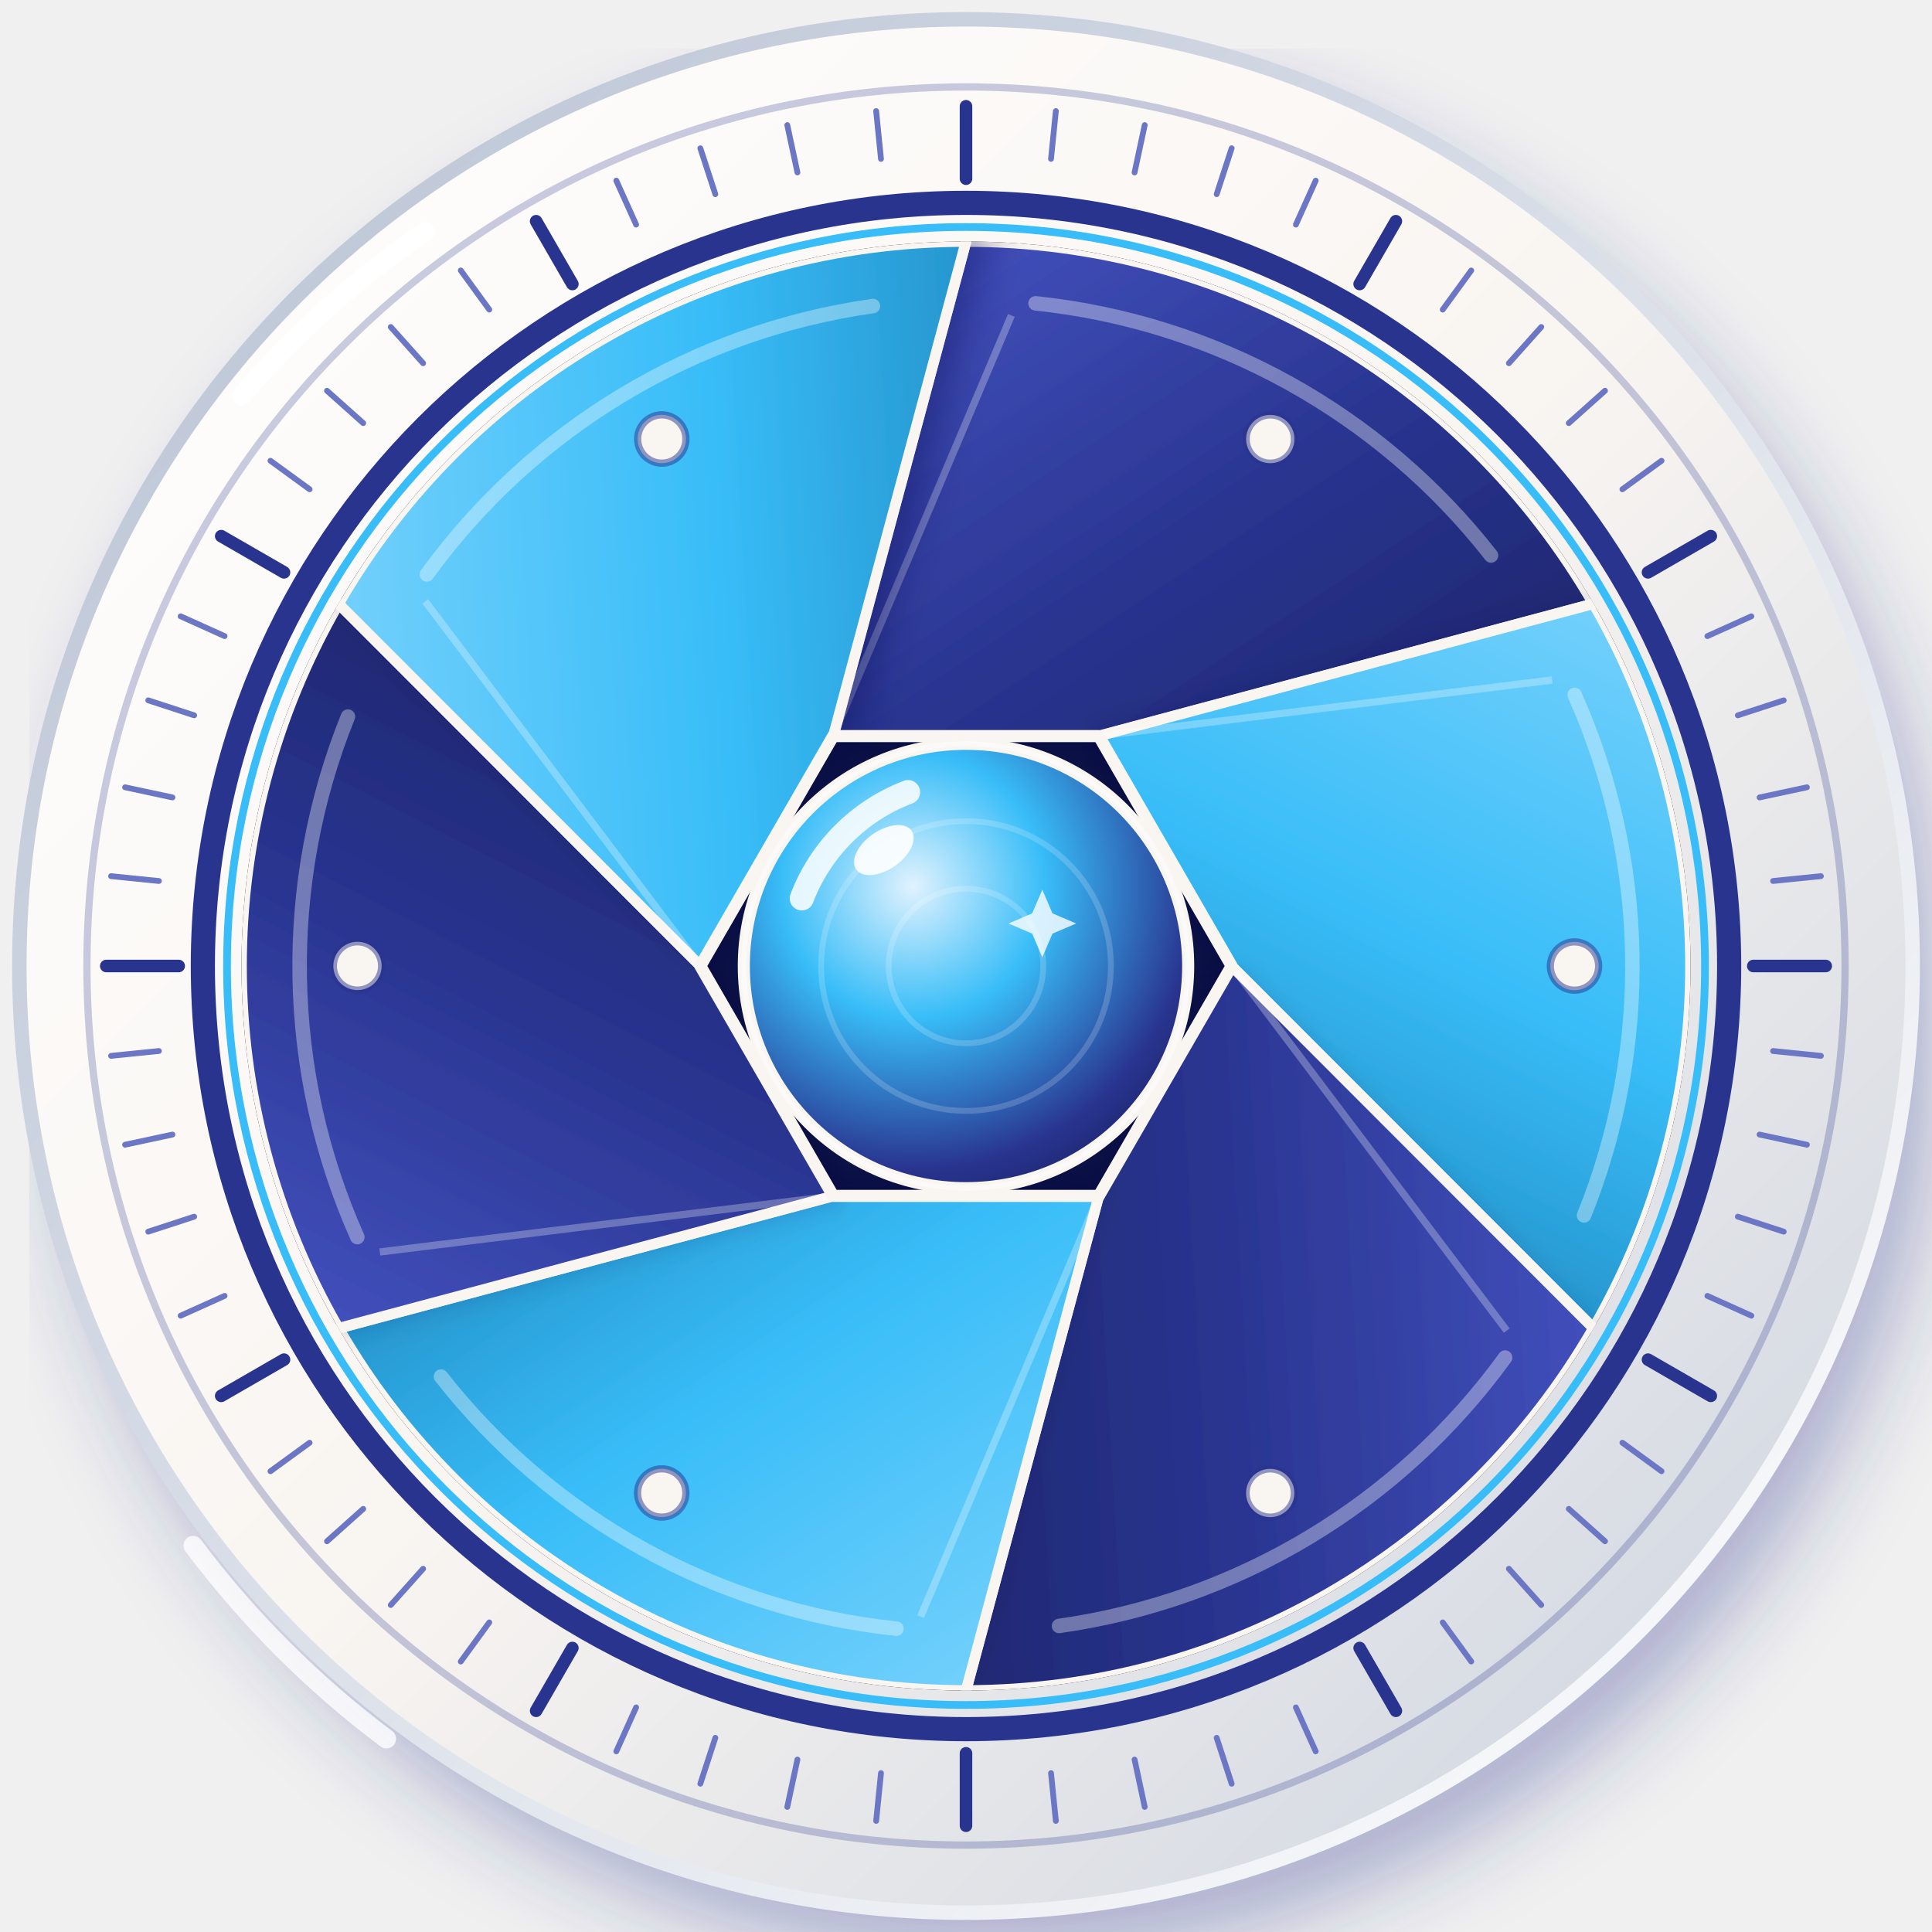
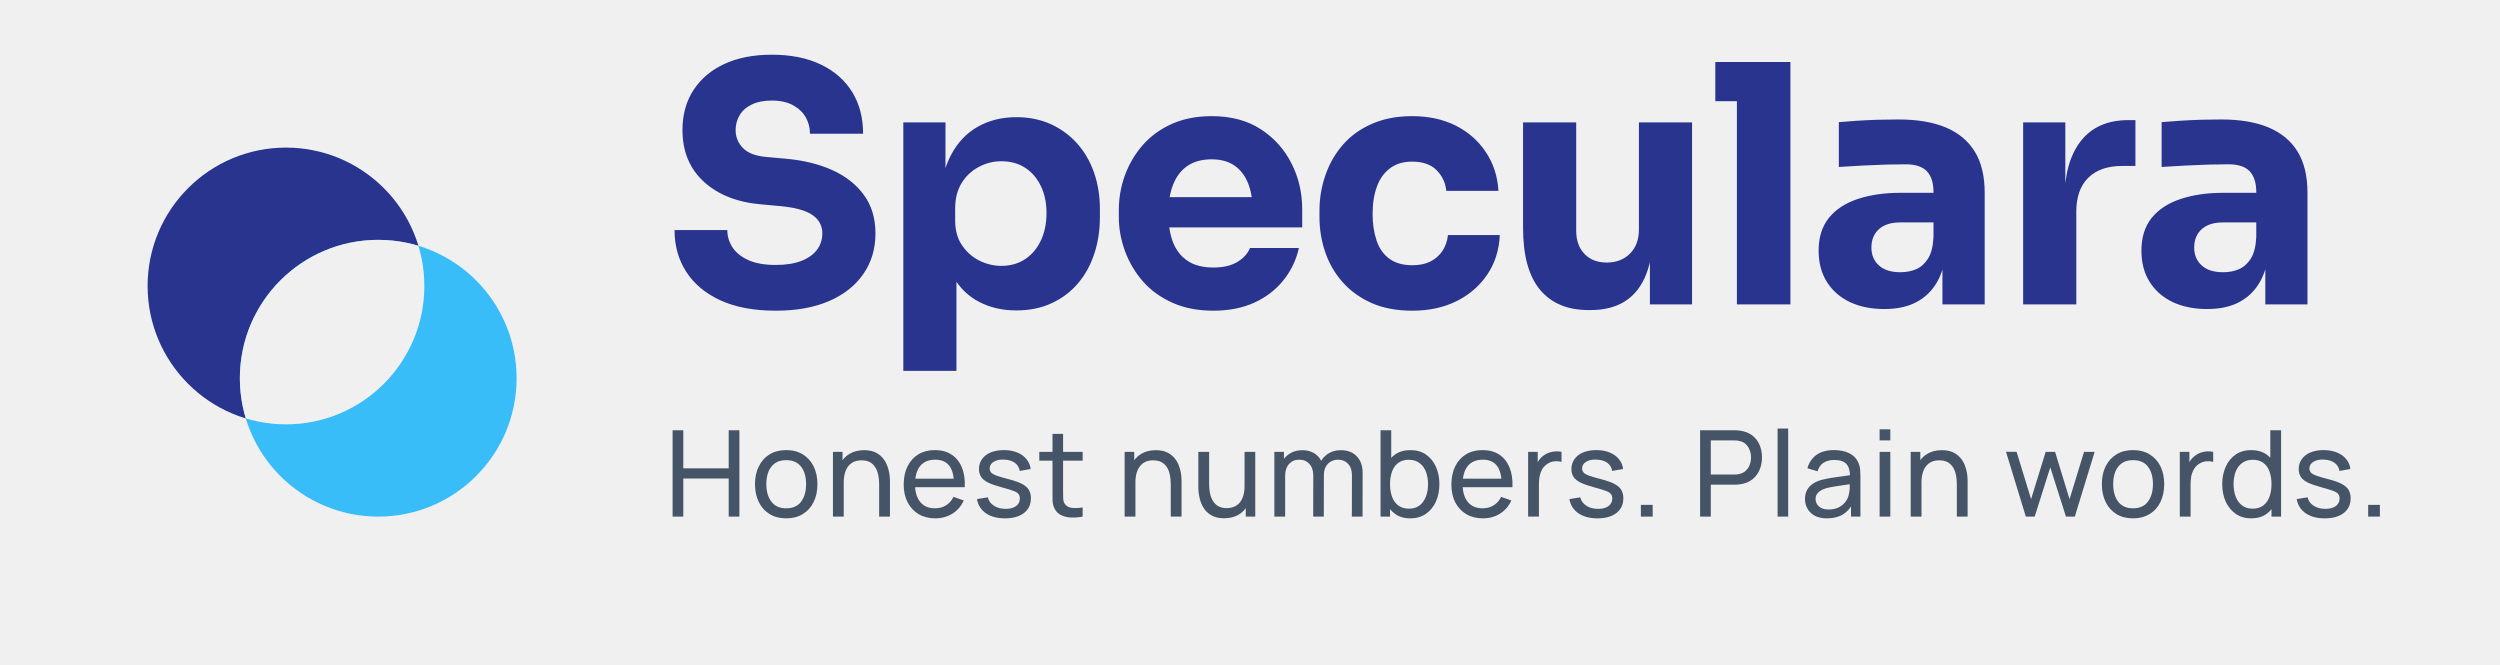
- <svg xmlns="http://www.w3.org/2000/svg" viewBox="-200 -200 400 400" width="2048" height="2048">
+ <svg xmlns="http://www.w3.org/2000/svg" viewBox="0 0 271 72" width="271" height="72" fill="none">
  <defs>
-     <linearGradient id="ring" x1="0" y1="0" x2="1" y2="1">
-       <stop offset="0" stop-color="#ffffff" />
-       <stop offset=".5" stop-color="#f9f5f1" />
-       <stop offset="1" stop-color="#c9d1de" />
-     </linearGradient>
-     <linearGradient id="ring2" x1="1" y1="1" x2="0" y2="0">
-       <stop offset="0" stop-color="#ffffff" />
-       <stop offset="1" stop-color="#b7c1d3" />
-     </linearGradient>
-     <linearGradient id="bladeA" x1="0" y1="0" x2="1" y2="1">
-       <stop offset="0" stop-color="#4655c4" />
-       <stop offset=".55" stop-color="#29348f" />
-       <stop offset="1" stop-color="#1b2468" />
-     </linearGradient>
-     <linearGradient id="bladeB" x1="0" y1="0" x2="1" y2="1">
-       <stop offset="0" stop-color="#7dd3fc" />
-       <stop offset=".55" stop-color="#38bdf8" />
-       <stop offset="1" stop-color="#1f86bd" />
-     </linearGradient>
-     <radialGradient id="lens" cx=".38" cy=".32" r=".85">
-       <stop offset="0" stop-color="#e0f2fe" />
-       <stop offset=".35" stop-color="#38bdf8" />
-       <stop offset=".75" stop-color="#29348f" />
-       <stop offset="1" stop-color="#121a55" />
-     </radialGradient>
-     <radialGradient id="well" cx=".5" cy=".5" r=".5">
-       <stop offset=".85" stop-color="#0d1445" />
-       <stop offset="1" stop-color="#050a28" />
-     </radialGradient>
-     <filter id="sh" x="-20%" y="-20%" width="140%" height="140%">
-       <feDropShadow dx="2" dy="3" stdDeviation="3" flood-color="#0b1240" flood-opacity=".35" />
-     </filter>
-     <filter id="big" x="-20%" y="-20%" width="140%" height="140%">
-       <feDropShadow dx="6" dy="10" stdDeviation="9" flood-color="#29348f" flood-opacity=".35" />
-     </filter>
-     <clipPath id="iris">
-       <circle r="150" />
+     <clipPath id="ccolort">
+       <circle cx="19.0" cy="19.0" r="15" />
    </clipPath>
+     <mask id="mcolort">
+       <rect x="-4" y="-4" width="56" height="56" fill="#fff" />
+       <g clip-path="url(#ccolort)">
+         <circle cx="29.0" cy="29.0" r="15" fill="#000" />
+       </g>
+     </mask>
  </defs>
-   <circle r="196" fill="url(#ring)" filter="url(#big)" />
-   <circle r="196" fill="none" stroke="url(#ring2)" stroke-width="3" />
-   <circle r="182" fill="none" stroke="#29348f" stroke-opacity=".25" stroke-width="1.5" />
-   <line x1="0.0" y1="-163.0" x2="0.0" y2="-178.0" stroke="#29348f" stroke-width="2.6" stroke-linecap="round" />
-   <line x1="17.6" y1="-167.1" x2="18.6" y2="-177.0" stroke="#6b76c4" stroke-width="1.2" stroke-linecap="round" />
-   <line x1="34.9" y1="-164.3" x2="37.0" y2="-174.1" stroke="#6b76c4" stroke-width="1.2" stroke-linecap="round" />
-   <line x1="51.9" y1="-159.8" x2="55.0" y2="-169.3" stroke="#6b76c4" stroke-width="1.2" stroke-linecap="round" />
-   <line x1="68.3" y1="-153.5" x2="72.4" y2="-162.6" stroke="#6b76c4" stroke-width="1.2" stroke-linecap="round" />
-   <line x1="81.5" y1="-141.2" x2="89.0" y2="-154.2" stroke="#29348f" stroke-width="2.6" stroke-linecap="round" />
-   <line x1="98.7" y1="-135.9" x2="104.6" y2="-144.0" stroke="#6b76c4" stroke-width="1.2" stroke-linecap="round" />
-   <line x1="112.4" y1="-124.8" x2="119.1" y2="-132.3" stroke="#6b76c4" stroke-width="1.2" stroke-linecap="round" />
-   <line x1="124.8" y1="-112.4" x2="132.3" y2="-119.1" stroke="#6b76c4" stroke-width="1.2" stroke-linecap="round" />
-   <line x1="135.9" y1="-98.7" x2="144.0" y2="-104.6" stroke="#6b76c4" stroke-width="1.2" stroke-linecap="round" />
-   <line x1="141.2" y1="-81.5" x2="154.2" y2="-89.0" stroke="#29348f" stroke-width="2.6" stroke-linecap="round" />
-   <line x1="153.5" y1="-68.3" x2="162.6" y2="-72.4" stroke="#6b76c4" stroke-width="1.2" stroke-linecap="round" />
-   <line x1="159.8" y1="-51.9" x2="169.3" y2="-55.0" stroke="#6b76c4" stroke-width="1.2" stroke-linecap="round" />
-   <line x1="164.3" y1="-34.9" x2="174.1" y2="-37.0" stroke="#6b76c4" stroke-width="1.2" stroke-linecap="round" />
-   <line x1="167.1" y1="-17.6" x2="177.0" y2="-18.6" stroke="#6b76c4" stroke-width="1.2" stroke-linecap="round" />
-   <line x1="163.0" y1="-0.0" x2="178.0" y2="-0.0" stroke="#29348f" stroke-width="2.6" stroke-linecap="round" />
-   <line x1="167.1" y1="17.6" x2="177.0" y2="18.6" stroke="#6b76c4" stroke-width="1.2" stroke-linecap="round" />
-   <line x1="164.3" y1="34.9" x2="174.1" y2="37.0" stroke="#6b76c4" stroke-width="1.2" stroke-linecap="round" />
-   <line x1="159.8" y1="51.9" x2="169.3" y2="55.0" stroke="#6b76c4" stroke-width="1.2" stroke-linecap="round" />
-   <line x1="153.5" y1="68.3" x2="162.6" y2="72.4" stroke="#6b76c4" stroke-width="1.2" stroke-linecap="round" />
-   <line x1="141.2" y1="81.5" x2="154.2" y2="89.0" stroke="#29348f" stroke-width="2.6" stroke-linecap="round" />
-   <line x1="135.9" y1="98.7" x2="144.0" y2="104.6" stroke="#6b76c4" stroke-width="1.2" stroke-linecap="round" />
-   <line x1="124.8" y1="112.4" x2="132.3" y2="119.1" stroke="#6b76c4" stroke-width="1.2" stroke-linecap="round" />
-   <line x1="112.4" y1="124.8" x2="119.1" y2="132.3" stroke="#6b76c4" stroke-width="1.2" stroke-linecap="round" />
-   <line x1="98.7" y1="135.9" x2="104.6" y2="144.0" stroke="#6b76c4" stroke-width="1.2" stroke-linecap="round" />
-   <line x1="81.5" y1="141.2" x2="89.0" y2="154.2" stroke="#29348f" stroke-width="2.6" stroke-linecap="round" />
-   <line x1="68.3" y1="153.5" x2="72.4" y2="162.6" stroke="#6b76c4" stroke-width="1.2" stroke-linecap="round" />
-   <line x1="51.9" y1="159.8" x2="55.0" y2="169.3" stroke="#6b76c4" stroke-width="1.2" stroke-linecap="round" />
-   <line x1="34.9" y1="164.3" x2="37.0" y2="174.1" stroke="#6b76c4" stroke-width="1.2" stroke-linecap="round" />
-   <line x1="17.6" y1="167.1" x2="18.6" y2="177.0" stroke="#6b76c4" stroke-width="1.2" stroke-linecap="round" />
-   <line x1="0.0" y1="163.0" x2="0.0" y2="178.0" stroke="#29348f" stroke-width="2.6" stroke-linecap="round" />
-   <line x1="-17.6" y1="167.1" x2="-18.6" y2="177.0" stroke="#6b76c4" stroke-width="1.2" stroke-linecap="round" />
-   <line x1="-34.9" y1="164.3" x2="-37.0" y2="174.1" stroke="#6b76c4" stroke-width="1.2" stroke-linecap="round" />
-   <line x1="-51.9" y1="159.8" x2="-55.0" y2="169.3" stroke="#6b76c4" stroke-width="1.2" stroke-linecap="round" />
-   <line x1="-68.3" y1="153.5" x2="-72.4" y2="162.6" stroke="#6b76c4" stroke-width="1.2" stroke-linecap="round" />
-   <line x1="-81.5" y1="141.2" x2="-89.0" y2="154.2" stroke="#29348f" stroke-width="2.6" stroke-linecap="round" />
-   <line x1="-98.7" y1="135.9" x2="-104.6" y2="144.0" stroke="#6b76c4" stroke-width="1.2" stroke-linecap="round" />
-   <line x1="-112.4" y1="124.8" x2="-119.1" y2="132.3" stroke="#6b76c4" stroke-width="1.2" stroke-linecap="round" />
-   <line x1="-124.8" y1="112.4" x2="-132.3" y2="119.1" stroke="#6b76c4" stroke-width="1.2" stroke-linecap="round" />
-   <line x1="-135.9" y1="98.7" x2="-144.0" y2="104.6" stroke="#6b76c4" stroke-width="1.2" stroke-linecap="round" />
-   <line x1="-141.2" y1="81.5" x2="-154.2" y2="89.0" stroke="#29348f" stroke-width="2.6" stroke-linecap="round" />
-   <line x1="-153.5" y1="68.3" x2="-162.6" y2="72.4" stroke="#6b76c4" stroke-width="1.2" stroke-linecap="round" />
-   <line x1="-159.8" y1="51.9" x2="-169.3" y2="55.0" stroke="#6b76c4" stroke-width="1.2" stroke-linecap="round" />
-   <line x1="-164.3" y1="34.9" x2="-174.1" y2="37.0" stroke="#6b76c4" stroke-width="1.2" stroke-linecap="round" />
-   <line x1="-167.1" y1="17.6" x2="-177.0" y2="18.6" stroke="#6b76c4" stroke-width="1.2" stroke-linecap="round" />
-   <line x1="-163.0" y1="0.0" x2="-178.0" y2="0.0" stroke="#29348f" stroke-width="2.6" stroke-linecap="round" />
-   <line x1="-167.1" y1="-17.6" x2="-177.0" y2="-18.6" stroke="#6b76c4" stroke-width="1.2" stroke-linecap="round" />
-   <line x1="-164.3" y1="-34.9" x2="-174.1" y2="-37.0" stroke="#6b76c4" stroke-width="1.2" stroke-linecap="round" />
-   <line x1="-159.8" y1="-51.9" x2="-169.3" y2="-55.0" stroke="#6b76c4" stroke-width="1.2" stroke-linecap="round" />
-   <line x1="-153.5" y1="-68.3" x2="-162.6" y2="-72.4" stroke="#6b76c4" stroke-width="1.2" stroke-linecap="round" />
-   <line x1="-141.2" y1="-81.5" x2="-154.2" y2="-89.0" stroke="#29348f" stroke-width="2.6" stroke-linecap="round" />
-   <line x1="-135.9" y1="-98.7" x2="-144.0" y2="-104.6" stroke="#6b76c4" stroke-width="1.2" stroke-linecap="round" />
-   <line x1="-124.8" y1="-112.4" x2="-132.3" y2="-119.1" stroke="#6b76c4" stroke-width="1.2" stroke-linecap="round" />
-   <line x1="-112.4" y1="-124.8" x2="-119.1" y2="-132.3" stroke="#6b76c4" stroke-width="1.2" stroke-linecap="round" />
-   <line x1="-98.7" y1="-135.9" x2="-104.6" y2="-144.0" stroke="#6b76c4" stroke-width="1.2" stroke-linecap="round" />
-   <line x1="-81.5" y1="-141.2" x2="-89.0" y2="-154.2" stroke="#29348f" stroke-width="2.6" stroke-linecap="round" />
-   <line x1="-68.3" y1="-153.5" x2="-72.4" y2="-162.6" stroke="#6b76c4" stroke-width="1.2" stroke-linecap="round" />
-   <line x1="-51.9" y1="-159.8" x2="-55.0" y2="-169.3" stroke="#6b76c4" stroke-width="1.2" stroke-linecap="round" />
-   <line x1="-34.9" y1="-164.3" x2="-37.0" y2="-174.1" stroke="#6b76c4" stroke-width="1.2" stroke-linecap="round" />
-   <line x1="-17.6" y1="-167.1" x2="-18.6" y2="-177.0" stroke="#6b76c4" stroke-width="1.2" stroke-linecap="round" />
-   <circle r="158" fill="none" stroke="#29348f" stroke-width="5" />
-   <circle r="153" fill="none" stroke="#38bdf8" stroke-width="1.6" />
-   <circle r="150" fill="url(#well)" />
-   <g clip-path="url(#iris)">
-     <g transform="rotate(0)">
-       <path d="M0.0 -150.0 A150 150 0 0 1 129.9 -75.0 L27.5 -47.6 L-27.5 -47.6 Z" fill="url(#bladeA)" stroke="#f9f5f1" stroke-width="2.2" stroke-linejoin="round" filter="url(#sh)" />
-       <path d="M14.4 -137.2 A138 138 0 0 1 108.7 -85.0" fill="none" stroke="#fff" stroke-opacity=".35" stroke-width="3" stroke-linecap="round" />
-       <line x1="9.4" y1="-134.7" x2="-27.5" y2="-47.6" stroke="#fff" stroke-opacity=".28" stroke-width="1.5" />
-       <circle cx="63.0" cy="-109.1" r="5" fill="#f9f5f1" stroke="#29348f" stroke-opacity=".5" stroke-width="1.5" />
-     </g>
-     <g transform="rotate(60)">
-       <path d="M0.0 -150.0 A150 150 0 0 1 129.9 -75.0 L27.5 -47.6 L-27.5 -47.6 Z" fill="url(#bladeB)" stroke="#f9f5f1" stroke-width="2.2" stroke-linejoin="round" filter="url(#sh)" />
-       <path d="M14.4 -137.2 A138 138 0 0 1 108.7 -85.0" fill="none" stroke="#fff" stroke-opacity=".35" stroke-width="3" stroke-linecap="round" />
-       <line x1="9.4" y1="-134.7" x2="-27.5" y2="-47.6" stroke="#fff" stroke-opacity=".28" stroke-width="1.5" />
-       <circle cx="63.0" cy="-109.1" r="5" fill="#f9f5f1" stroke="#29348f" stroke-opacity=".5" stroke-width="1.5" />
-     </g>
-     <g transform="rotate(120)">
-       <path d="M0.0 -150.0 A150 150 0 0 1 129.9 -75.0 L27.5 -47.6 L-27.5 -47.6 Z" fill="url(#bladeA)" stroke="#f9f5f1" stroke-width="2.2" stroke-linejoin="round" filter="url(#sh)" />
-       <path d="M14.4 -137.2 A138 138 0 0 1 108.7 -85.0" fill="none" stroke="#fff" stroke-opacity=".35" stroke-width="3" stroke-linecap="round" />
-       <line x1="9.4" y1="-134.7" x2="-27.5" y2="-47.6" stroke="#fff" stroke-opacity=".28" stroke-width="1.5" />
-       <circle cx="63.0" cy="-109.1" r="5" fill="#f9f5f1" stroke="#29348f" stroke-opacity=".5" stroke-width="1.5" />
-     </g>
-     <g transform="rotate(180)">
-       <path d="M0.0 -150.0 A150 150 0 0 1 129.9 -75.0 L27.5 -47.6 L-27.5 -47.6 Z" fill="url(#bladeB)" stroke="#f9f5f1" stroke-width="2.2" stroke-linejoin="round" filter="url(#sh)" />
-       <path d="M14.4 -137.2 A138 138 0 0 1 108.7 -85.0" fill="none" stroke="#fff" stroke-opacity=".35" stroke-width="3" stroke-linecap="round" />
-       <line x1="9.4" y1="-134.7" x2="-27.5" y2="-47.6" stroke="#fff" stroke-opacity=".28" stroke-width="1.5" />
-       <circle cx="63.0" cy="-109.1" r="5" fill="#f9f5f1" stroke="#29348f" stroke-opacity=".5" stroke-width="1.5" />
-     </g>
-     <g transform="rotate(240)">
-       <path d="M0.0 -150.0 A150 150 0 0 1 129.9 -75.0 L27.5 -47.6 L-27.5 -47.6 Z" fill="url(#bladeA)" stroke="#f9f5f1" stroke-width="2.2" stroke-linejoin="round" filter="url(#sh)" />
-       <path d="M14.4 -137.2 A138 138 0 0 1 108.7 -85.0" fill="none" stroke="#fff" stroke-opacity=".35" stroke-width="3" stroke-linecap="round" />
-       <line x1="9.4" y1="-134.7" x2="-27.5" y2="-47.6" stroke="#fff" stroke-opacity=".28" stroke-width="1.5" />
-       <circle cx="63.0" cy="-109.1" r="5" fill="#f9f5f1" stroke="#29348f" stroke-opacity=".5" stroke-width="1.5" />
-     </g>
-     <g transform="rotate(300)">
-       <path d="M0.0 -150.0 A150 150 0 0 1 129.9 -75.0 L27.5 -47.6 L-27.5 -47.6 Z" fill="url(#bladeB)" stroke="#f9f5f1" stroke-width="2.2" stroke-linejoin="round" filter="url(#sh)" />
-       <path d="M14.4 -137.2 A138 138 0 0 1 108.7 -85.0" fill="none" stroke="#fff" stroke-opacity=".35" stroke-width="3" stroke-linecap="round" />
-       <line x1="9.4" y1="-134.7" x2="-27.5" y2="-47.6" stroke="#fff" stroke-opacity=".28" stroke-width="1.5" />
-       <circle cx="63.0" cy="-109.1" r="5" fill="#f9f5f1" stroke="#29348f" stroke-opacity=".5" stroke-width="1.5" />
-     </g>
+   <g transform="translate(12 12) scale(1.0)" mask="url(#mcolort)">
+     <circle cx="19.0" cy="19.0" r="15" fill="#29348f" />
+     <circle cx="29.0" cy="29.0" r="15" fill="#38bdf8" />
  </g>
-   <polygon points="27.5,-47.6 55.0,-0.0 27.5,47.6 -27.5,47.6 -55.0,0.0 -27.5,-47.6" fill="none" stroke="#f9f5f1" stroke-width="2.5" stroke-linejoin="round" />
-   <circle r="46" fill="url(#lens)" stroke="#f9f5f1" stroke-width="2.5" />
-   <circle r="46" fill="none" stroke="#fff" stroke-opacity=".5" stroke-width="1" />
-   <circle r="30" fill="none" stroke="#fff" stroke-opacity=".18" stroke-width="1.2" />
-   <circle r="16" fill="none" stroke="#fff" stroke-opacity=".18" stroke-width="1.2" />
-   <path d="M-34 -14 A38 38 0 0 1 -12 -36" fill="none" stroke="#fff" stroke-opacity=".85" stroke-width="5" stroke-linecap="round" />
-   <ellipse cx="-17" cy="-24" rx="7" ry="4" transform="rotate(-35 -17 -24)" fill="#fff" fill-opacity=".9" />
-   <path d="M14 26 L17 33 L24 36 L17 39 L14 46 L11 39 L4 36 L11 33 Z" fill="#fff" fill-opacity=".8" transform="translate(6 -34) scale(.7)" />
-   <path d="M-160 120 A200 200 0 0 0 -120 160" fill="none" stroke="#fff" stroke-opacity=".8" stroke-width="4" stroke-linecap="round" />
-   <path d="M-150 -118 A190 190 0 0 1 -112 -152" fill="none" stroke="#fff" stroke-opacity=".9" stroke-width="4" stroke-linecap="round" />
+   <path transform="translate(72 33.00)" d="M12.1 0.68Q8.53 0.68 6.08 -0.45Q3.64 -1.58 2.38 -3.55Q1.12 -5.51 1.12 -8.06H6.84Q6.84 -7.06 7.4 -6.19Q7.96 -5.33 9.11 -4.81Q10.26 -4.28 12.1 -4.28Q13.75 -4.28 14.87 -4.72Q15.98 -5.15 16.56 -5.92Q17.14 -6.7 17.14 -7.7Q17.14 -8.96 16.06 -9.7Q14.98 -10.44 12.56 -10.66L10.58 -10.84Q6.66 -11.16 4.32 -13.28Q1.98 -15.41 1.98 -18.9Q1.98 -21.42 3.19 -23.26Q4.39 -25.09 6.55 -26.08Q8.71 -27.07 11.66 -27.07Q14.76 -27.07 16.97 -26.01Q19.19 -24.95 20.38 -23.02Q21.56 -21.1 21.56 -18.5H15.8Q15.8 -19.48 15.34 -20.29Q14.87 -21.1 13.95 -21.6Q13.03 -22.1 11.66 -22.1Q10.37 -22.1 9.49 -21.67Q8.6 -21.24 8.17 -20.5Q7.74 -19.76 7.74 -18.9Q7.74 -17.78 8.53 -16.96Q9.32 -16.13 11.12 -15.98L13.14 -15.8Q16.02 -15.55 18.22 -14.56Q20.41 -13.57 21.65 -11.86Q22.9 -10.15 22.9 -7.7Q22.9 -5.18 21.58 -3.29Q20.27 -1.4 17.86 -0.36Q15.44 0.68 12.1 0.68Z M25.92 7.2V-19.73H30.49V-11.2L29.88 -11.23Q30.02 -14.18 31.1 -16.22Q32.18 -18.25 34.02 -19.28Q35.86 -20.3 38.16 -20.3Q40.21 -20.3 41.89 -19.55Q43.56 -18.79 44.77 -17.44Q45.97 -16.09 46.6 -14.27Q47.23 -12.46 47.23 -10.3V-9.47Q47.23 -7.34 46.62 -5.49Q46.01 -3.64 44.84 -2.27Q43.67 -0.9 41.99 -0.13Q40.32 0.65 38.16 0.65Q35.93 0.65 34.15 -0.27Q32.36 -1.19 31.28 -3.08Q30.2 -4.97 30.1 -7.88L31.68 -5.72V7.2ZM36.54 -4.18Q38.02 -4.18 39.11 -4.9Q40.21 -5.62 40.82 -6.91Q41.44 -8.21 41.44 -9.9Q41.44 -11.59 40.82 -12.85Q40.21 -14.11 39.13 -14.81Q38.05 -15.52 36.54 -15.52Q35.24 -15.52 34.09 -14.9Q32.94 -14.29 32.24 -13.16Q31.54 -12.02 31.54 -10.4V-9.07Q31.54 -7.52 32.27 -6.43Q33.01 -5.33 34.16 -4.75Q35.32 -4.18 36.54 -4.18Z M59.54 0.68Q57.02 0.68 55.1 -0.18Q53.17 -1.04 51.89 -2.5Q50.62 -3.96 49.95 -5.78Q49.28 -7.6 49.28 -9.5V-10.22Q49.28 -12.2 49.95 -14.02Q50.62 -15.84 51.88 -17.28Q53.14 -18.72 55.03 -19.57Q56.92 -20.41 59.33 -20.41Q62.5 -20.41 64.67 -18.99Q66.85 -17.57 68 -15.28Q69.16 -13 69.16 -10.3V-8.35H51.7V-11.63H65.66L63.79 -10.12Q63.79 -11.88 63.29 -13.14Q62.78 -14.4 61.79 -15.07Q60.8 -15.73 59.33 -15.73Q57.82 -15.73 56.77 -15.05Q55.73 -14.36 55.19 -13.05Q54.65 -11.74 54.65 -9.83Q54.65 -8.06 55.15 -6.75Q55.66 -5.44 56.74 -4.72Q57.82 -4 59.54 -4Q61.13 -4 62.14 -4.61Q63.14 -5.22 63.5 -6.12H68.8Q68.36 -4.14 67.1 -2.59Q65.84 -1.04 63.94 -0.18Q62.03 0.68 59.54 0.68Z M81.11 0.68Q78.55 0.68 76.66 -0.16Q74.77 -1.01 73.51 -2.45Q72.25 -3.89 71.64 -5.71Q71.03 -7.52 71.03 -9.47V-10.15Q71.03 -12.17 71.68 -14.02Q72.32 -15.88 73.58 -17.32Q74.84 -18.76 76.73 -19.58Q78.62 -20.41 81.07 -20.41Q83.74 -20.41 85.79 -19.39Q87.84 -18.36 89.06 -16.52Q90.29 -14.69 90.43 -12.31H84.78Q84.64 -13.64 83.72 -14.56Q82.8 -15.48 81.07 -15.48Q79.63 -15.48 78.68 -14.76Q77.72 -14.04 77.26 -12.78Q76.79 -11.52 76.79 -9.79Q76.79 -8.21 77.22 -6.93Q77.65 -5.65 78.61 -4.95Q79.56 -4.25 81.11 -4.25Q82.26 -4.25 83.07 -4.66Q83.88 -5.08 84.37 -5.81Q84.85 -6.55 84.96 -7.52H90.58Q90.47 -5.08 89.21 -3.22Q87.95 -1.37 85.86 -0.34Q83.77 0.68 81.11 0.68Z M100.19 0.61Q96.77 0.61 94.93 -1.6Q93.1 -3.82 93.1 -8.28V-19.73H98.86V-7.99Q98.86 -6.41 99.76 -5.47Q100.66 -4.54 102.17 -4.54Q103.72 -4.54 104.69 -5.51Q105.66 -6.48 105.66 -8.14V-19.73H111.42V0H106.85V-8.32H107.24Q107.24 -5.33 106.47 -3.33Q105.7 -1.33 104.18 -0.36Q102.67 0.61 100.44 0.61Z M116.28 0V-26.28H122.08V0ZM113.94 -22.03V-26.28H122.08V-22.03Z M138.56 0V-5.83H137.59V-12.17Q137.59 -13.68 136.87 -14.44Q136.15 -15.19 134.57 -15.19Q133.78 -15.19 132.48 -15.16Q131.18 -15.12 129.82 -15.05Q128.45 -14.98 127.33 -14.9V-19.76Q128.16 -19.84 129.28 -19.91Q130.39 -19.98 131.58 -20.02Q132.77 -20.05 133.81 -20.05Q136.84 -20.05 138.91 -19.19Q140.98 -18.32 142.06 -16.58Q143.14 -14.83 143.14 -12.1V0ZM132.26 0.5Q130.14 0.5 128.54 -0.25Q126.94 -1.01 126.04 -2.43Q125.14 -3.85 125.14 -5.83Q125.14 -7.99 126.25 -9.38Q127.37 -10.76 129.38 -11.43Q131.4 -12.1 134.03 -12.1H138.24V-8.89H133.99Q132.48 -8.89 131.67 -8.15Q130.86 -7.42 130.86 -6.16Q130.86 -4.97 131.67 -4.23Q132.48 -3.49 133.99 -3.49Q134.96 -3.49 135.74 -3.83Q136.51 -4.18 137.02 -5Q137.52 -5.83 137.59 -7.31L138.96 -5.87Q138.78 -3.82 137.97 -2.41Q137.16 -1.01 135.74 -0.25Q134.32 0.5 132.26 0.5Z M147.31 0V-19.73H151.88V-11.27H151.78Q151.78 -15.44 153.56 -17.71Q155.34 -19.98 158.72 -19.98H159.48V-15.01H158.04Q155.66 -15.01 154.37 -13.73Q153.07 -12.46 153.07 -10.04V0Z M173.56 0V-5.83H172.58V-12.17Q172.58 -13.68 171.86 -14.44Q171.14 -15.19 169.56 -15.19Q168.77 -15.19 167.47 -15.16Q166.18 -15.12 164.81 -15.05Q163.44 -14.98 162.32 -14.9V-19.76Q163.15 -19.84 164.27 -19.91Q165.38 -19.98 166.57 -20.02Q167.76 -20.05 168.8 -20.05Q171.83 -20.05 173.9 -19.19Q175.97 -18.32 177.05 -16.58Q178.13 -14.83 178.13 -12.1V0ZM167.26 0.5Q165.13 0.5 163.53 -0.25Q161.93 -1.01 161.03 -2.43Q160.13 -3.85 160.13 -5.83Q160.13 -7.99 161.24 -9.38Q162.36 -10.76 164.38 -11.43Q166.39 -12.1 169.02 -12.1H173.23V-8.89H168.98Q167.47 -8.89 166.66 -8.15Q165.85 -7.42 165.85 -6.16Q165.85 -4.97 166.66 -4.23Q167.47 -3.49 168.98 -3.49Q169.96 -3.49 170.73 -3.83Q171.5 -4.18 172.01 -5Q172.51 -5.83 172.58 -7.31L173.95 -5.87Q173.77 -3.82 172.96 -2.41Q172.15 -1.01 170.73 -0.25Q169.31 0.5 167.26 0.5Z" fill="#29348f" />
+   <path transform="translate(72 56.00)" d="M0.91 0V-9.36H2.07V-5.23H6.99V-9.36H8.15V0H6.99V-4.13H2.07V0Z M13.22 0.19Q12.17 0.19 11.42 -0.28Q10.66 -0.75 10.25 -1.59Q9.84 -2.43 9.84 -3.52Q9.84 -4.62 10.26 -5.45Q10.67 -6.29 11.43 -6.75Q12.19 -7.21 13.22 -7.21Q14.27 -7.21 15.03 -6.74Q15.79 -6.27 16.2 -5.44Q16.61 -4.6 16.61 -3.52Q16.61 -2.42 16.2 -1.58Q15.79 -0.75 15.03 -0.28Q14.27 0.19 13.22 0.19ZM13.22 -0.9Q14.31 -0.9 14.85 -1.63Q15.38 -2.36 15.38 -3.52Q15.38 -4.71 14.84 -5.41Q14.3 -6.12 13.22 -6.12Q12.49 -6.12 12.01 -5.79Q11.54 -5.45 11.3 -4.87Q11.07 -4.28 11.07 -3.52Q11.07 -2.33 11.62 -1.62Q12.16 -0.9 13.22 -0.9Z M23.3 0V-3.52Q23.3 -4.02 23.21 -4.48Q23.12 -4.94 22.9 -5.31Q22.68 -5.67 22.32 -5.89Q21.95 -6.1 21.39 -6.1Q20.96 -6.1 20.6 -5.96Q20.25 -5.81 19.99 -5.51Q19.74 -5.21 19.6 -4.76Q19.46 -4.31 19.46 -3.7L18.7 -3.93Q18.7 -4.95 19.07 -5.68Q19.43 -6.42 20.1 -6.81Q20.77 -7.2 21.67 -7.2Q22.35 -7.2 22.83 -6.99Q23.32 -6.77 23.63 -6.42Q23.95 -6.06 24.13 -5.63Q24.32 -5.19 24.39 -4.74Q24.47 -4.28 24.47 -3.88V0ZM18.29 0V-7.02H19.33V-5.14H19.46V0Z M29.39 0.19Q28.36 0.19 27.59 -0.26Q26.82 -0.72 26.39 -1.54Q25.96 -2.37 25.96 -3.46Q25.96 -4.62 26.38 -5.46Q26.81 -6.3 27.56 -6.76Q28.32 -7.21 29.34 -7.21Q30.4 -7.21 31.14 -6.73Q31.89 -6.24 32.26 -5.34Q32.64 -4.43 32.58 -3.19H31.41V-3.6Q31.39 -4.89 30.89 -5.53Q30.38 -6.17 29.38 -6.17Q28.31 -6.17 27.75 -5.49Q27.19 -4.8 27.19 -3.51Q27.19 -2.27 27.75 -1.59Q28.31 -0.9 29.34 -0.9Q30.04 -0.9 30.55 -1.22Q31.06 -1.54 31.36 -2.14L32.47 -1.75Q32.06 -0.83 31.24 -0.32Q30.41 0.19 29.39 0.19ZM26.8 -3.19V-4.11H31.99V-3.19Z M36.94 0.19Q35.68 0.19 34.88 -0.36Q34.08 -0.91 33.9 -1.9L35.08 -2.09Q35.22 -1.51 35.74 -1.18Q36.25 -0.84 37.01 -0.84Q37.73 -0.84 38.14 -1.14Q38.55 -1.44 38.55 -1.96Q38.55 -2.26 38.41 -2.44Q38.28 -2.63 37.85 -2.79Q37.43 -2.95 36.57 -3.18Q35.64 -3.43 35.11 -3.69Q34.57 -3.96 34.35 -4.31Q34.12 -4.66 34.12 -5.16Q34.12 -5.78 34.46 -6.24Q34.79 -6.71 35.4 -6.96Q36.01 -7.21 36.82 -7.21Q37.62 -7.21 38.25 -6.96Q38.88 -6.71 39.26 -6.24Q39.65 -5.78 39.72 -5.16L38.54 -4.95Q38.45 -5.51 38 -5.84Q37.54 -6.16 36.82 -6.18Q36.13 -6.21 35.71 -5.94Q35.28 -5.67 35.28 -5.22Q35.28 -4.97 35.44 -4.78Q35.6 -4.6 36.03 -4.44Q36.46 -4.28 37.29 -4.07Q38.22 -3.83 38.76 -3.56Q39.29 -3.28 39.52 -2.91Q39.75 -2.53 39.75 -1.99Q39.75 -0.97 39 -0.39Q38.25 0.19 36.94 0.19Z M45.36 0Q44.74 0.12 44.13 0.1Q43.52 0.08 43.05 -0.15Q42.57 -0.37 42.33 -0.84Q42.12 -1.26 42.1 -1.69Q42.09 -2.11 42.09 -2.65V-8.97H43.24V-2.7Q43.24 -2.27 43.25 -1.97Q43.26 -1.66 43.39 -1.44Q43.62 -1.03 44.13 -0.96Q44.64 -0.88 45.36 -0.99ZM40.66 -6.06V-7.02H45.36V-6.06Z  M54.91 0V-3.52Q54.91 -4.02 54.82 -4.48Q54.74 -4.94 54.52 -5.31Q54.3 -5.67 53.93 -5.89Q53.57 -6.1 53.01 -6.1Q52.57 -6.1 52.22 -5.96Q51.86 -5.81 51.61 -5.51Q51.36 -5.21 51.22 -4.76Q51.08 -4.31 51.08 -3.7L50.32 -3.93Q50.32 -4.95 50.68 -5.68Q51.05 -6.42 51.72 -6.81Q52.38 -7.2 53.29 -7.2Q53.97 -7.2 54.45 -6.99Q54.93 -6.77 55.25 -6.42Q55.57 -6.06 55.75 -5.63Q55.93 -5.19 56.01 -4.74Q56.08 -4.28 56.08 -3.88V0ZM49.91 0V-7.02H50.95V-5.14H51.08V0Z M60.7 0.18Q60.02 0.18 59.54 -0.03Q59.05 -0.25 58.73 -0.6Q58.42 -0.96 58.23 -1.4Q58.05 -1.83 57.98 -2.29Q57.9 -2.74 57.9 -3.14V-7.02H59.07V-3.5Q59.07 -3.01 59.16 -2.55Q59.25 -2.09 59.47 -1.72Q59.69 -1.35 60.06 -1.13Q60.42 -0.92 60.98 -0.92Q61.41 -0.92 61.77 -1.07Q62.13 -1.22 62.38 -1.51Q62.63 -1.81 62.77 -2.26Q62.91 -2.72 62.91 -3.32L63.67 -3.09Q63.67 -2.07 63.3 -1.34Q62.93 -0.6 62.27 -0.21Q61.6 0.18 60.7 0.18ZM63.04 0V-1.88H62.91V-7.02H64.07V0Z M74.54 0 74.55 -4.49Q74.55 -5.28 74.13 -5.72Q73.71 -6.17 73.04 -6.17Q72.65 -6.17 72.3 -5.99Q71.95 -5.81 71.73 -5.43Q71.51 -5.05 71.51 -4.46L70.9 -4.71Q70.88 -5.45 71.2 -6.02Q71.53 -6.58 72.08 -6.89Q72.64 -7.2 73.35 -7.2Q74.44 -7.2 75.07 -6.54Q75.71 -5.87 75.71 -4.75L75.7 0ZM66.14 0V-7.02H67.18V-5.14H67.31V0ZM70.35 0 70.36 -4.45Q70.36 -5.25 69.94 -5.71Q69.52 -6.17 68.83 -6.17Q68.15 -6.17 67.73 -5.7Q67.31 -5.23 67.31 -4.46L66.7 -4.82Q66.7 -5.51 67.02 -6.04Q67.35 -6.58 67.91 -6.89Q68.46 -7.2 69.17 -7.2Q69.88 -7.2 70.41 -6.9Q70.93 -6.6 71.22 -6.05Q71.51 -5.49 71.51 -4.73L71.5 0Z M80.88 0.19Q79.89 0.19 79.22 -0.3Q78.54 -0.79 78.19 -1.63Q77.84 -2.47 77.84 -3.52Q77.84 -4.58 78.19 -5.41Q78.54 -6.25 79.22 -6.73Q79.9 -7.21 80.89 -7.21Q81.86 -7.21 82.57 -6.73Q83.27 -6.25 83.65 -5.41Q84.03 -4.57 84.03 -3.52Q84.03 -2.46 83.65 -1.62Q83.27 -0.79 82.57 -0.3Q81.86 0.19 80.88 0.19ZM77.65 0V-9.36H78.81V-5.17H78.68V0ZM80.74 -0.86Q81.43 -0.86 81.89 -1.22Q82.34 -1.57 82.57 -2.17Q82.8 -2.77 82.8 -3.52Q82.8 -4.26 82.57 -4.86Q82.35 -5.45 81.88 -5.8Q81.42 -6.16 80.7 -6.16Q80.02 -6.16 79.57 -5.82Q79.12 -5.49 78.9 -4.89Q78.68 -4.3 78.68 -3.52Q78.68 -2.75 78.9 -2.15Q79.12 -1.55 79.57 -1.21Q80.03 -0.86 80.74 -0.86Z M88.76 0.19Q87.72 0.19 86.95 -0.26Q86.18 -0.72 85.75 -1.54Q85.33 -2.37 85.33 -3.46Q85.33 -4.62 85.75 -5.46Q86.17 -6.3 86.93 -6.76Q87.68 -7.21 88.71 -7.21Q89.77 -7.21 90.51 -6.73Q91.25 -6.24 91.63 -5.34Q92 -4.43 91.95 -3.19H90.78V-3.6Q90.76 -4.89 90.25 -5.53Q89.75 -6.17 88.74 -6.17Q87.67 -6.17 87.11 -5.49Q86.55 -4.8 86.55 -3.51Q86.55 -2.27 87.11 -1.59Q87.67 -0.9 88.71 -0.9Q89.4 -0.9 89.91 -1.22Q90.43 -1.54 90.72 -2.14L91.83 -1.75Q91.42 -0.83 90.6 -0.32Q89.78 0.19 88.76 0.19ZM86.16 -3.19V-4.11H91.35V-3.19Z M93.65 0V-7.02H94.69V-5.32L94.52 -5.54Q94.64 -5.87 94.84 -6.14Q95.04 -6.42 95.28 -6.59Q95.56 -6.81 95.9 -6.93Q96.25 -7.05 96.6 -7.07Q96.96 -7.09 97.27 -7.02V-5.93Q96.91 -6.03 96.47 -5.99Q96.04 -5.94 95.67 -5.67Q95.33 -5.43 95.14 -5.08Q94.96 -4.74 94.89 -4.34Q94.82 -3.94 94.82 -3.52V0Z M101.16 0.19Q99.91 0.19 99.1 -0.36Q98.3 -0.91 98.12 -1.9L99.3 -2.09Q99.44 -1.51 99.96 -1.18Q100.47 -0.84 101.23 -0.84Q101.95 -0.84 102.36 -1.14Q102.77 -1.44 102.77 -1.96Q102.77 -2.26 102.63 -2.44Q102.5 -2.63 102.07 -2.79Q101.65 -2.95 100.79 -3.18Q99.86 -3.43 99.33 -3.69Q98.79 -3.96 98.57 -4.31Q98.34 -4.66 98.34 -5.16Q98.34 -5.78 98.68 -6.24Q99.01 -6.71 99.62 -6.96Q100.23 -7.21 101.04 -7.21Q101.84 -7.21 102.47 -6.96Q103.1 -6.71 103.48 -6.24Q103.87 -5.78 103.94 -5.16L102.76 -4.95Q102.67 -5.51 102.22 -5.84Q101.76 -6.16 101.04 -6.18Q100.35 -6.21 99.93 -5.94Q99.5 -5.67 99.5 -5.22Q99.5 -4.97 99.66 -4.78Q99.82 -4.6 100.25 -4.44Q100.69 -4.28 101.51 -4.07Q102.44 -3.83 102.98 -3.56Q103.51 -3.28 103.74 -2.91Q103.97 -2.53 103.97 -1.99Q103.97 -0.97 103.22 -0.39Q102.47 0.19 101.16 0.19Z M105.87 0V-1.27H107.15V0Z  M112.29 0V-9.36H115.99Q116.13 -9.36 116.32 -9.35Q116.51 -9.34 116.68 -9.31Q117.44 -9.19 117.96 -8.79Q118.48 -8.38 118.74 -7.77Q119 -7.16 119 -6.41Q119 -5.67 118.73 -5.05Q118.47 -4.44 117.95 -4.03Q117.44 -3.63 116.68 -3.51Q116.51 -3.48 116.32 -3.47Q116.13 -3.46 115.99 -3.46H113.45V0ZM113.45 -4.56H115.95Q116.08 -4.56 116.24 -4.57Q116.4 -4.58 116.54 -4.62Q116.99 -4.72 117.27 -5Q117.55 -5.27 117.68 -5.65Q117.81 -6.02 117.81 -6.41Q117.81 -6.8 117.68 -7.17Q117.55 -7.55 117.27 -7.83Q116.99 -8.11 116.54 -8.2Q116.4 -8.24 116.24 -8.25Q116.08 -8.26 115.95 -8.26H113.45Z M120.69 0V-9.55H121.84V0Z M126.05 0.19Q125.26 0.19 124.73 -0.09Q124.2 -0.38 123.93 -0.86Q123.66 -1.33 123.66 -1.9Q123.66 -2.45 123.87 -2.86Q124.08 -3.26 124.47 -3.53Q124.85 -3.8 125.38 -3.96Q125.89 -4.09 126.51 -4.2Q127.13 -4.3 127.76 -4.38Q128.4 -4.47 128.95 -4.54L128.54 -4.3Q128.56 -5.24 128.16 -5.69Q127.77 -6.14 126.81 -6.14Q126.17 -6.14 125.69 -5.85Q125.22 -5.56 125.02 -4.91L123.92 -5.24Q124.18 -6.16 124.9 -6.69Q125.63 -7.21 126.82 -7.21Q127.78 -7.21 128.46 -6.87Q129.15 -6.53 129.45 -5.84Q129.6 -5.52 129.64 -5.14Q129.67 -4.76 129.67 -4.34V0H128.65V-1.68L128.89 -1.53Q128.49 -0.68 127.78 -0.24Q127.07 0.19 126.05 0.19ZM126.22 -0.77Q126.85 -0.77 127.31 -1Q127.76 -1.22 128.04 -1.59Q128.32 -1.96 128.41 -2.39Q128.5 -2.72 128.51 -3.12Q128.52 -3.52 128.52 -3.73L128.93 -3.56Q128.36 -3.48 127.82 -3.41Q127.27 -3.33 126.78 -3.25Q126.29 -3.17 125.9 -3.06Q125.62 -2.97 125.37 -2.83Q125.12 -2.68 124.97 -2.46Q124.81 -2.24 124.81 -1.9Q124.81 -1.62 124.96 -1.36Q125.11 -1.1 125.41 -0.94Q125.72 -0.77 126.22 -0.77Z M131.75 -8.26V-9.46H132.91V-8.26ZM131.75 0V-7.02H132.91V0Z M140.12 0V-3.52Q140.12 -4.02 140.03 -4.48Q139.94 -4.94 139.73 -5.31Q139.51 -5.67 139.14 -5.89Q138.77 -6.1 138.22 -6.1Q137.78 -6.1 137.43 -5.96Q137.07 -5.81 136.82 -5.51Q136.56 -5.21 136.43 -4.76Q136.29 -4.31 136.29 -3.7L135.52 -3.93Q135.52 -4.95 135.89 -5.68Q136.26 -6.42 136.93 -6.81Q137.59 -7.2 138.5 -7.2Q139.18 -7.2 139.66 -6.99Q140.14 -6.77 140.46 -6.42Q140.78 -6.06 140.96 -5.63Q141.14 -5.19 141.22 -4.74Q141.29 -4.28 141.29 -3.88V0ZM135.12 0V-7.02H136.16V-5.14H136.29V0Z  M147.6 0 145.45 -7.03 146.6 -7.02 148.17 -1.89 149.75 -7.02H150.77L152.34 -1.89L153.91 -7.02H155.06L152.91 0H151.95L150.25 -5.34L148.56 0Z M159.22 0.19Q158.17 0.19 157.41 -0.28Q156.66 -0.75 156.25 -1.59Q155.84 -2.43 155.84 -3.52Q155.84 -4.62 156.25 -5.45Q156.67 -6.29 157.43 -6.75Q158.19 -7.21 159.22 -7.21Q160.27 -7.21 161.03 -6.74Q161.79 -6.27 162.2 -5.44Q162.6 -4.6 162.6 -3.52Q162.6 -2.42 162.19 -1.58Q161.79 -0.75 161.02 -0.28Q160.26 0.19 159.22 0.19ZM159.22 -0.9Q160.31 -0.9 160.84 -1.63Q161.38 -2.36 161.38 -3.52Q161.38 -4.71 160.84 -5.41Q160.3 -6.12 159.22 -6.12Q158.48 -6.12 158.01 -5.79Q157.53 -5.45 157.3 -4.87Q157.07 -4.28 157.07 -3.52Q157.07 -2.33 157.61 -1.62Q158.16 -0.9 159.22 -0.9Z M164.29 0V-7.02H165.33V-5.32L165.16 -5.54Q165.28 -5.87 165.48 -6.14Q165.68 -6.42 165.93 -6.59Q166.2 -6.81 166.54 -6.93Q166.89 -7.05 167.25 -7.07Q167.6 -7.09 167.91 -7.02V-5.93Q167.55 -6.03 167.12 -5.99Q166.68 -5.94 166.31 -5.67Q165.97 -5.43 165.79 -5.08Q165.6 -4.74 165.53 -4.34Q165.46 -3.94 165.46 -3.52V0Z M172.04 0.19Q171.05 0.19 170.35 -0.3Q169.65 -0.79 169.27 -1.62Q168.89 -2.46 168.89 -3.52Q168.89 -4.57 169.27 -5.41Q169.65 -6.25 170.35 -6.73Q171.05 -7.21 172.03 -7.21Q173.02 -7.21 173.7 -6.73Q174.38 -6.25 174.72 -5.41Q175.07 -4.58 175.07 -3.52Q175.07 -2.47 174.72 -1.63Q174.38 -0.79 173.7 -0.3Q173.02 0.19 172.04 0.19ZM172.18 -0.86Q172.89 -0.86 173.34 -1.21Q173.8 -1.55 174.01 -2.15Q174.23 -2.75 174.23 -3.52Q174.23 -4.3 174.01 -4.89Q173.8 -5.49 173.35 -5.82Q172.9 -6.16 172.21 -6.16Q171.5 -6.16 171.03 -5.8Q170.57 -5.45 170.34 -4.86Q170.12 -4.26 170.12 -3.52Q170.12 -2.77 170.35 -2.17Q170.57 -1.57 171.03 -1.22Q171.49 -0.86 172.18 -0.86ZM174.23 0V-5.17H174.1V-9.36H175.27V0Z M180 0.19Q178.74 0.19 177.94 -0.36Q177.14 -0.91 176.96 -1.9L178.14 -2.09Q178.28 -1.51 178.8 -1.18Q179.31 -0.84 180.07 -0.84Q180.79 -0.84 181.2 -1.14Q181.61 -1.44 181.61 -1.96Q181.61 -2.26 181.47 -2.44Q181.34 -2.63 180.91 -2.79Q180.49 -2.95 179.63 -3.18Q178.7 -3.43 178.17 -3.69Q177.63 -3.96 177.4 -4.31Q177.18 -4.66 177.18 -5.16Q177.18 -5.78 177.52 -6.24Q177.85 -6.71 178.46 -6.96Q179.07 -7.21 179.87 -7.21Q180.67 -7.21 181.3 -6.96Q181.94 -6.71 182.32 -6.24Q182.71 -5.78 182.78 -5.16L181.6 -4.95Q181.51 -5.51 181.05 -5.84Q180.6 -6.16 179.87 -6.18Q179.19 -6.21 178.77 -5.94Q178.34 -5.67 178.34 -5.22Q178.34 -4.97 178.5 -4.78Q178.66 -4.6 179.09 -4.44Q179.52 -4.28 180.35 -4.07Q181.28 -3.83 181.81 -3.56Q182.35 -3.28 182.58 -2.91Q182.81 -2.53 182.81 -1.99Q182.81 -0.97 182.06 -0.39Q181.31 0.19 180 0.19Z M184.71 0V-1.27H185.98V0Z" fill="#465468" />
</svg>
